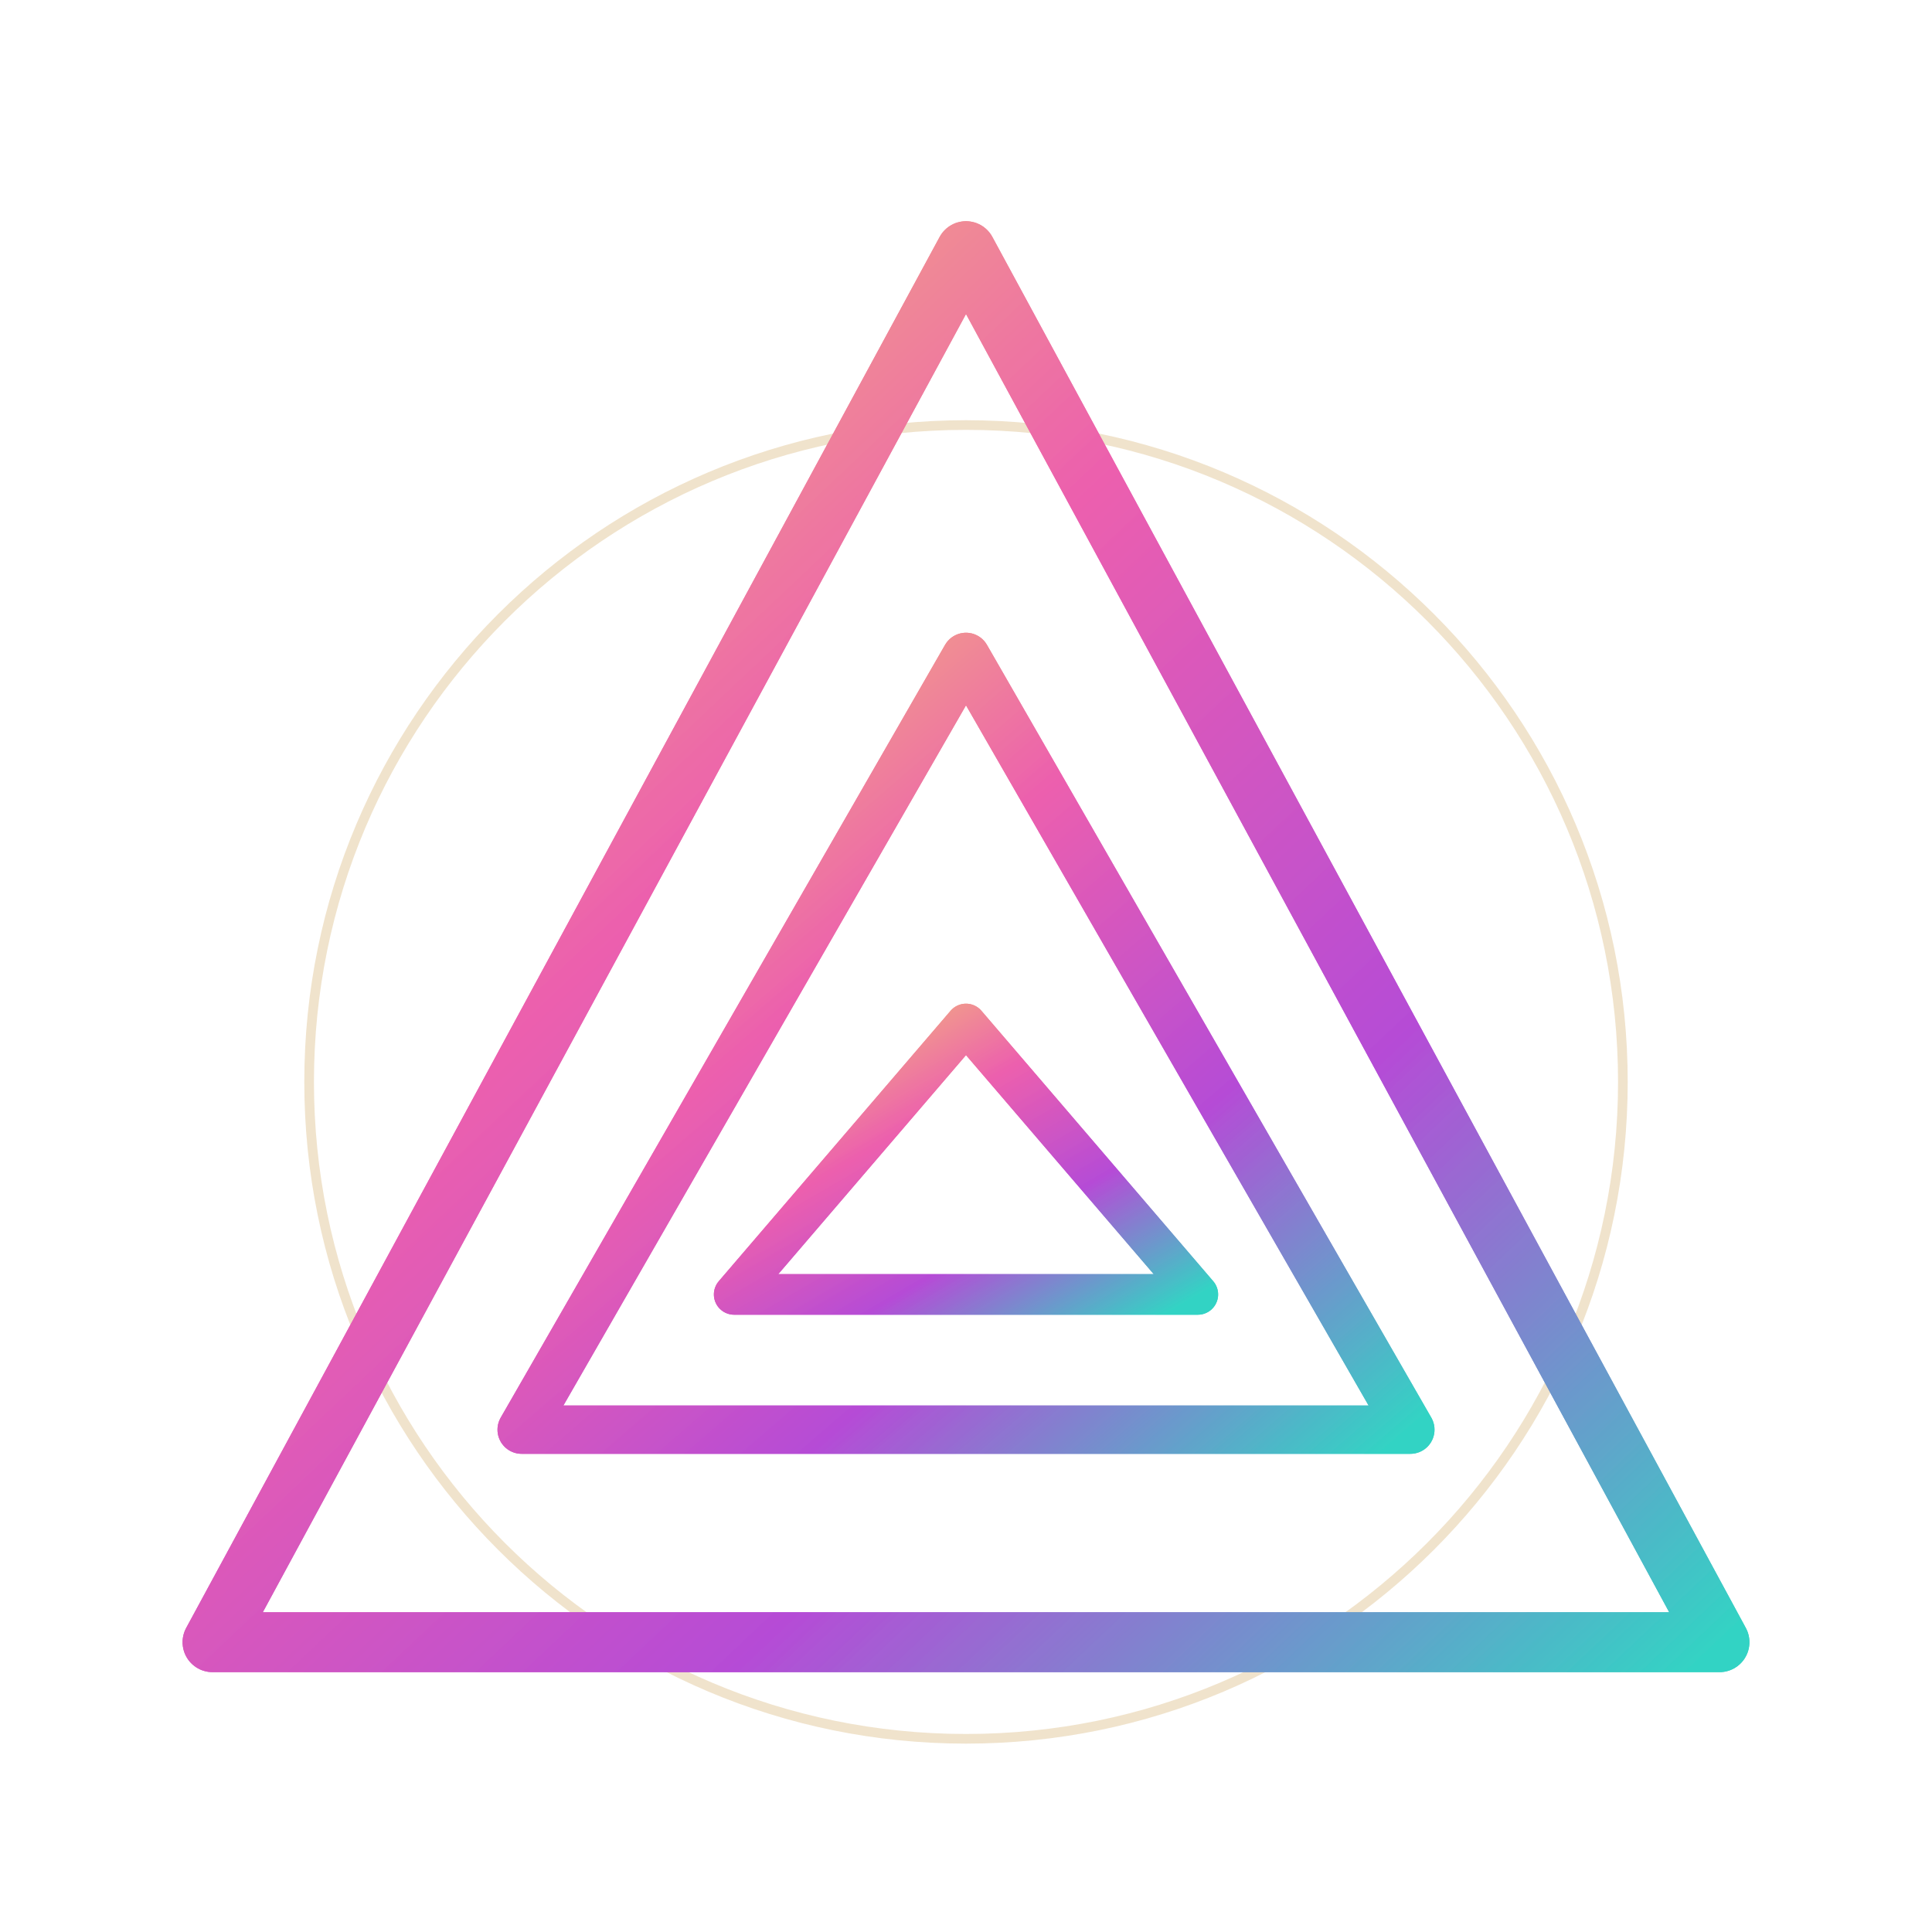
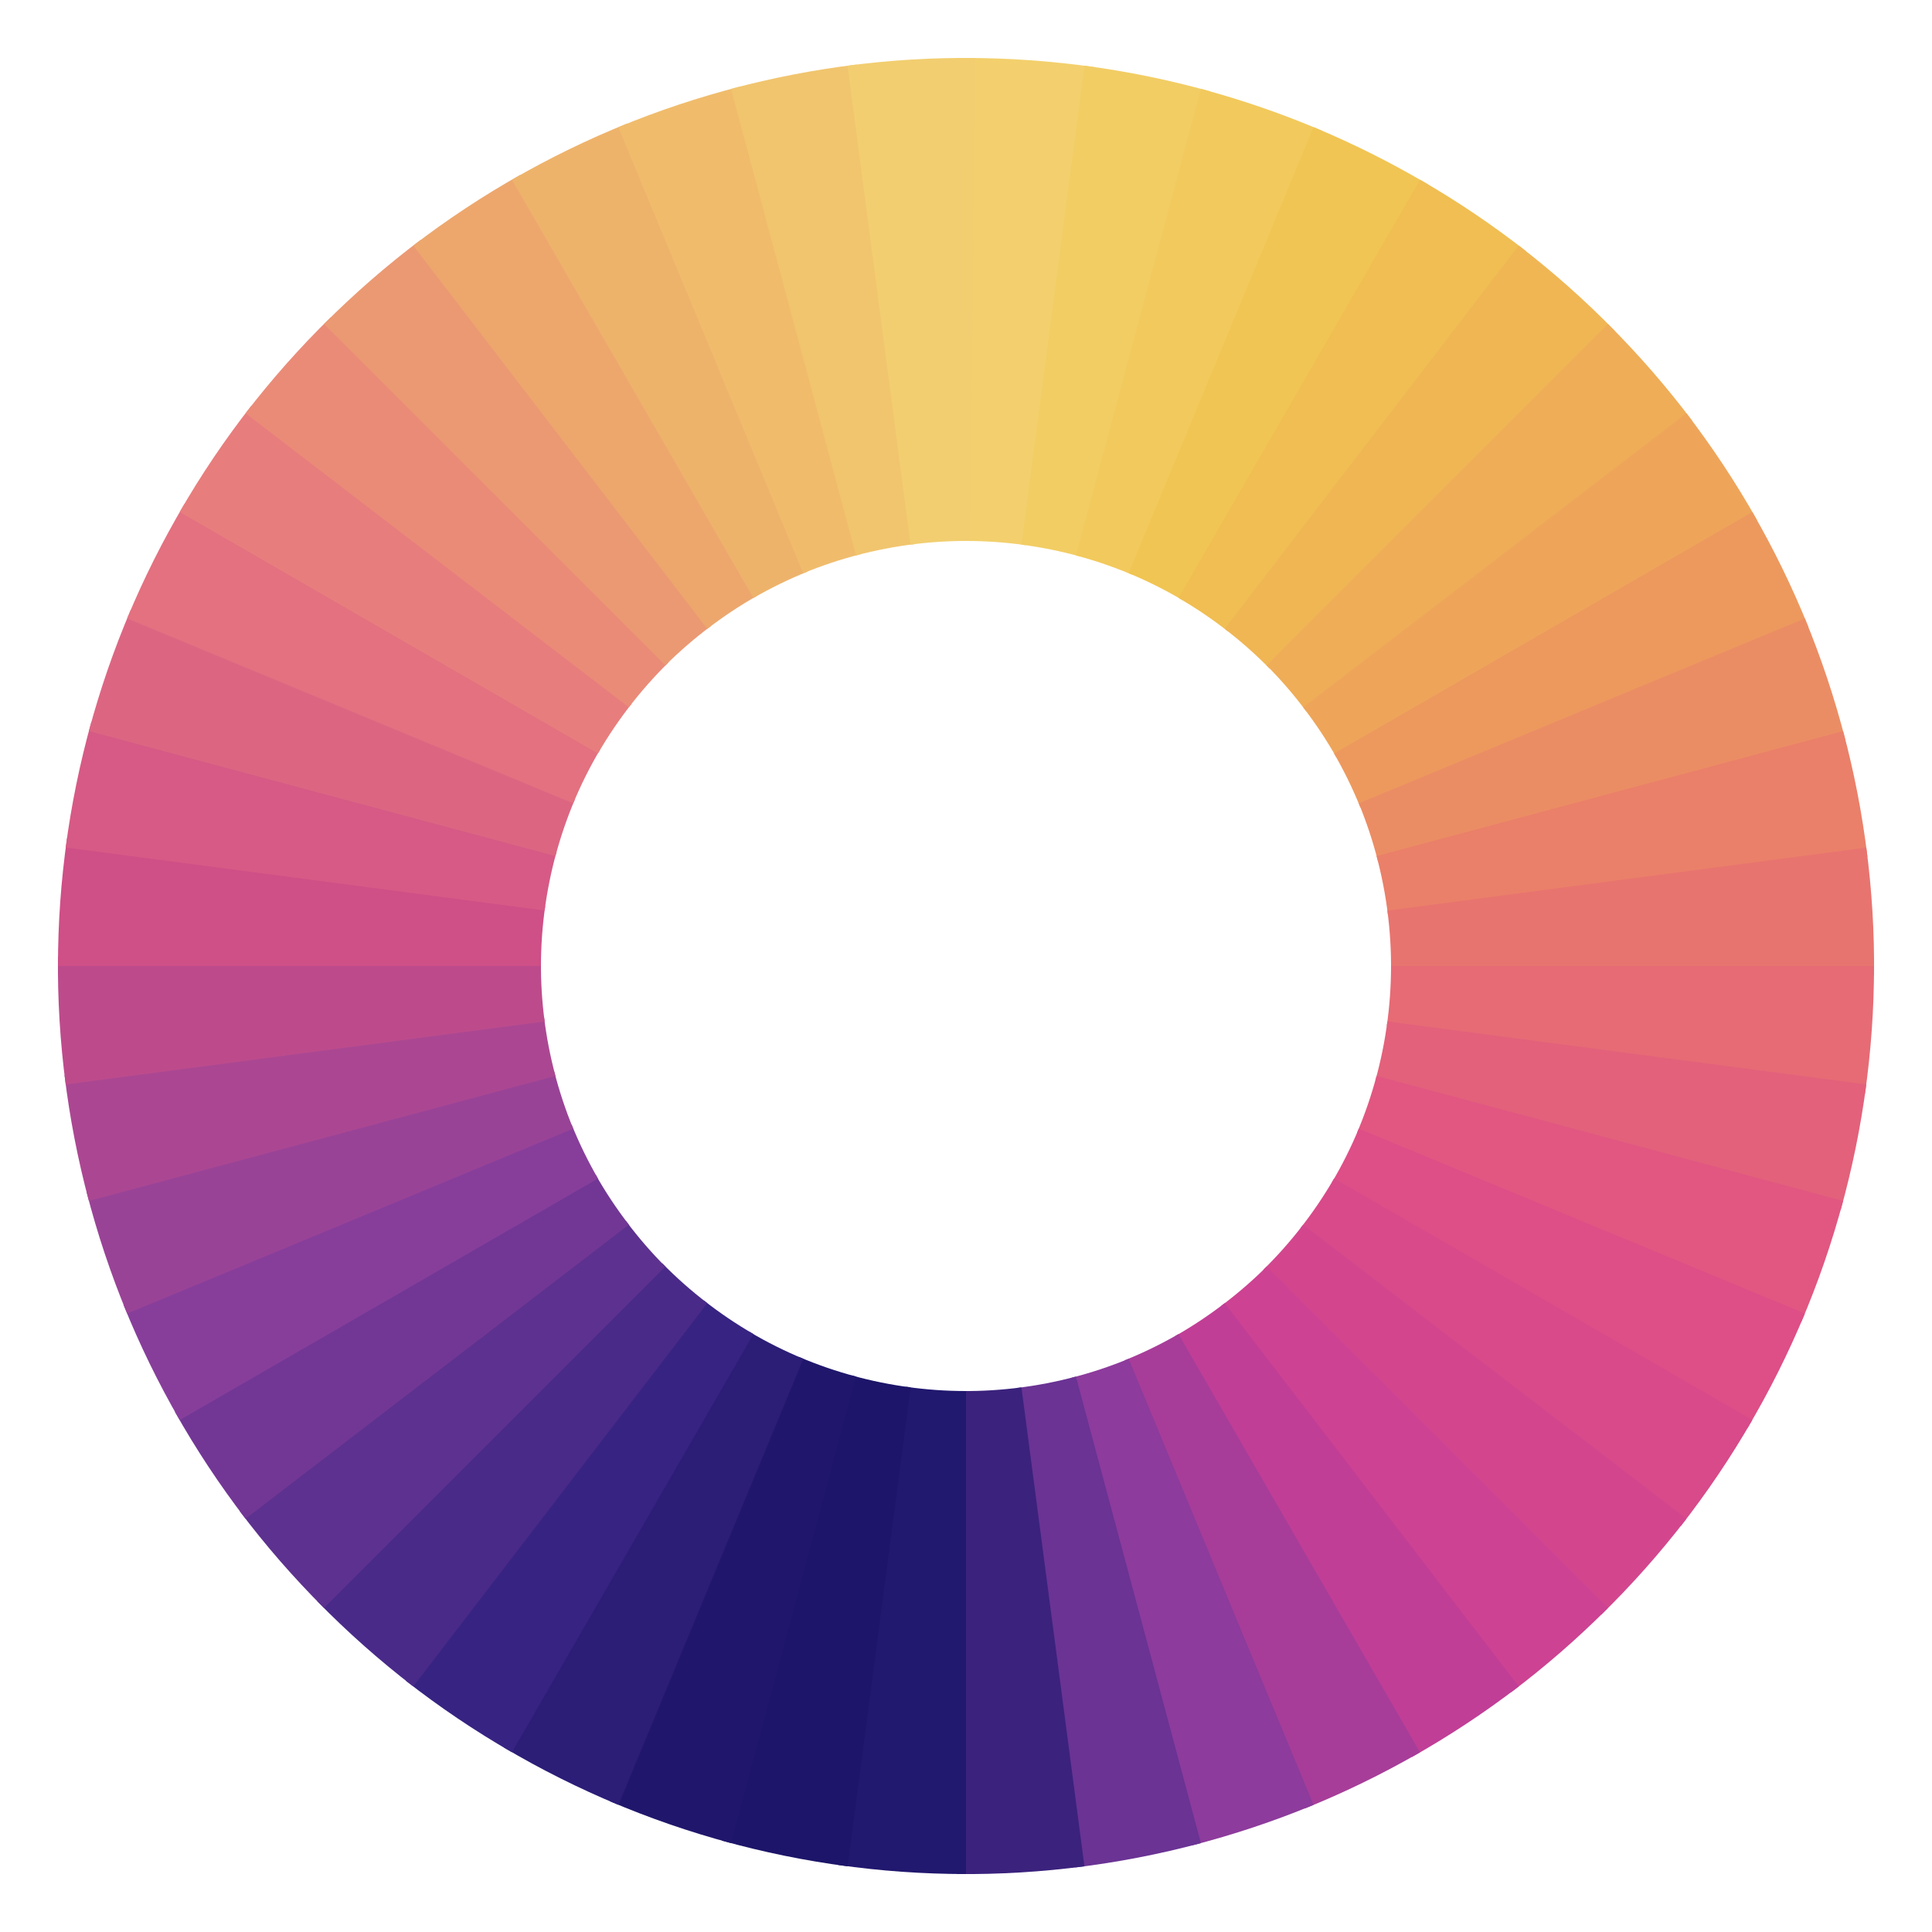
<svg xmlns="http://www.w3.org/2000/svg" viewBox="0 0 100 100" role="img" aria-label="Aura Experience">
-   <defs>
-     <linearGradient id="aura" x1="0" y1="0" x2="1" y2="1">
-       <stop offset="0%" stop-color="#f6d36b" />
-       <stop offset="38%" stop-color="#ec5fae" />
-       <stop offset="68%" stop-color="#b54cd6" />
-       <stop offset="100%" stop-color="#33d3c4" />
-     </linearGradient>
-     <filter id="glow" x="-30%" y="-30%" width="160%" height="160%">
-       <feGaussianBlur stdDev="1.4" result="b" />
-       <feMerge>
-         <feMergeNode in="b" />
-         <feMergeNode in="SourceGraphic" />
-       </feMerge>
-     </filter>
-   </defs>
-   <circle cx="50" cy="56" r="34" fill="none" stroke="#d4af6e" stroke-width="0.5" opacity="0.35" />
-   <g fill="none" stroke="url(#aura)" stroke-linejoin="round" filter="url(#glow)">
-     <path d="M50 13 L89 85 L11 85 Z" stroke-width="3.1" />
-     <path d="M50 34 L73 74 L27 74 Z" stroke-width="2.5" />
-     <path d="M50 53 L62 67 L38 67 Z" stroke-width="2.1" />
+   <g>
+     <path d="M50.00 3.00 A47 47 0 0 1 56.62 3.47 L53.10 28.22 A22 22 0 0 0 50.00 28.00 Z" fill="#f3d06d" />
+     <path d="M56.13 3.40 A47 47 0 0 1 62.64 4.73 L55.92 28.81 A22 22 0 0 0 52.87 28.19 Z" fill="#f2cd64" />
+     <path d="M62.16 4.60 A47 47 0 0 1 68.44 6.77 L58.63 29.76 A22 22 0 0 0 55.69 28.75 Z" fill="#f2c95c" />
+     <path d="M67.99 6.58 A47 47 0 0 1 73.92 9.55 L61.20 31.06 A22 22 0 0 0 58.42 29.67 Z" fill="#f1c553" />
+     <path d="M73.50 9.30 A47 47 0 0 1 79.00 13.01 L63.57 32.69 A22 22 0 0 0 61.00 30.95 Z" fill="#f0be52" />
+     <path d="M78.61 12.71 A47 47 0 0 1 83.58 17.12 L65.72 34.61 A22 22 0 0 0 63.39 32.55 Z" fill="#f0b654" />
+     <path d="M83.23 16.77 A47 47 0 0 1 87.59 21.78 L67.59 36.79 A22 22 0 0 0 65.56 34.44 Z" fill="#efad57" />
+     <path d="M87.29 21.39 A47 47 0 0 1 90.95 26.93 L69.17 39.20 A22 22 0 0 0 67.45 36.61 Z" fill="#eea55a" />
+     <path d="M90.70 26.50 A47 47 0 0 1 93.61 32.47 L70.41 41.79 A22 22 0 0 0 69.05 39.00 Z" fill="#ed995e" />
+     <path d="M93.42 32.01 A47 47 0 0 1 95.52 38.31 L71.31 44.53 A22 22 0 0 0 70.33 41.58 Z" fill="#eb8d64" />
+     <path d="M95.40 37.84 A47 47 0 0 1 96.66 44.35 L71.84 47.36 A22 22 0 0 0 71.25 44.31 Z" fill="#ea8069" />
+     <path d="M96.60 43.87 A47 47 0 0 1 97.00 50.49 L72.00 50.23 A22 22 0 0 0 71.81 47.13 Z" fill="#e8746f" />
+     <path d="M97.00 50.00 A47 47 0 0 1 96.53 56.62 L71.78 53.10 A22 22 0 0 0 72.00 50.00 Z" fill="#e66b75" />
+     <path d="M96.60 56.13 A47 47 0 0 1 95.27 62.64 L71.19 55.92 A22 22 0 0 0 71.81 52.87 Z" fill="#e3617b" />
+     <path d="M95.40 62.16 A47 47 0 0 1 93.23 68.44 L70.24 58.63 A22 22 0 0 0 71.25 55.69 Z" fill="#e15781" />
+     <path d="M93.42 67.99 A47 47 0 0 1 90.45 73.92 L68.94 61.20 A22 22 0 0 0 70.33 58.42 Z" fill="#de4e87" />
+     <path d="M90.70 73.50 A47 47 0 0 1 86.99 79.00 L67.31 63.57 A22 22 0 0 0 69.05 61.00 Z" fill="#d84a8a" />
+     <path d="M87.29 78.61 A47 47 0 0 1 82.88 83.58 L65.39 65.72 A22 22 0 0 0 67.45 63.39 Z" fill="#d3468e" />
+     <path d="M83.23 83.23 A47 47 0 0 1 78.22 87.59 L63.21 67.59 A22 22 0 0 0 65.56 65.56 Z" fill="#cd4292" />
+     <path d="M78.61 87.29 A47 47 0 0 1 73.07 90.95 L60.80 69.17 A22 22 0 0 0 63.39 67.45 Z" fill="#c13e96" />
+     <path d="M73.50 90.70 A47 47 0 0 1 67.53 93.61 L58.21 70.41 A22 22 0 0 0 61.00 69.05 Z" fill="#a73d99" />
+     <path d="M67.99 93.42 A47 47 0 0 1 61.69 95.52 L55.47 71.31 A22 22 0 0 0 58.42 70.33 Z" fill="#8d3b9c" />
+     <path d="M62.16 95.40 A47 47 0 0 1 55.65 96.66 L52.64 71.84 A22 22 0 0 0 55.69 71.25 Z" fill="#6a3394" />
+     <path d="M56.13 96.60 A47 47 0 0 1 49.51 97.00 L49.77 72.00 A22 22 0 0 0 52.87 71.81 Z" fill="#3b227d" />
+     <path d="M50.00 97.00 A47 47 0 0 1 43.38 96.53 L46.90 71.78 A22 22 0 0 0 50.00 72.00 Z" fill="#21186f" />
+     <path d="M43.87 96.60 A47 47 0 0 1 37.36 95.27 L44.08 71.19 A22 22 0 0 0 47.13 71.81 Z" fill="#1c1569" />
+     <path d="M37.84 95.40 A47 47 0 0 1 31.56 93.23 L41.37 70.24 A22 22 0 0 0 44.31 71.25 Z" fill="#20176c" />
+     <path d="M32.01 93.42 A47 47 0 0 1 26.08 90.45 L38.80 68.94 A22 22 0 0 0 41.58 70.33 Z" fill="#2c1d77" />
+     <path d="M26.50 90.70 A47 47 0 0 1 21.00 86.99 L36.43 67.31 A22 22 0 0 0 39.00 69.05 Z" fill="#372382" />
+     <path d="M21.39 87.29 A47 47 0 0 1 16.42 82.88 L34.28 65.39 A22 22 0 0 0 36.61 67.45 Z" fill="#492a89" />
+     <path d="M16.77 83.23 A47 47 0 0 1 12.41 78.22 L32.41 63.21 A22 22 0 0 0 34.44 65.56 Z" fill="#5d318f" />
+     <path d="M12.71 78.61 A47 47 0 0 1 9.05 73.07 L30.83 60.80 A22 22 0 0 0 32.55 63.39 Z" fill="#723795" />
+     <path d="M9.30 73.50 A47 47 0 0 1 6.39 67.53 L29.59 58.21 A22 22 0 0 0 30.95 61.00 Z" fill="#873e9b" />
+     <path d="M6.58 67.99 A47 47 0 0 1 4.48 61.69 L28.69 55.47 A22 22 0 0 0 29.67 58.42 Z" fill="#994397" />
+     <path d="M4.60 62.16 A47 47 0 0 1 3.34 55.65 L28.16 52.64 A22 22 0 0 0 28.75 55.69 Z" fill="#ab4792" />
+     <path d="M3.40 56.13 A47 47 0 0 1 3.00 49.51 L28.00 49.77 A22 22 0 0 0 28.19 52.87 Z" fill="#bd4b8c" />
+     <path d="M3.00 50.00 A47 47 0 0 1 3.47 43.38 L28.22 46.90 A22 22 0 0 0 28.00 50.00 Z" fill="#cf4f87" />
+     <path d="M3.40 43.87 A47 47 0 0 1 4.73 37.36 L28.81 44.08 A22 22 0 0 0 28.19 47.13 Z" fill="#d65a85" />
+     <path d="M4.60 37.84 A47 47 0 0 1 6.77 31.56 L29.76 41.37 A22 22 0 0 0 28.75 44.31 Z" fill="#dc6682" />
+     <path d="M6.58 32.01 A47 47 0 0 1 9.55 26.08 L31.06 38.80 A22 22 0 0 0 29.67 41.58 Z" fill="#e37180" />
+     <path d="M9.30 26.50 A47 47 0 0 1 13.01 21.00 L32.69 36.43 A22 22 0 0 0 30.95 39.00 Z" fill="#e87d7d" />
+     <path d="M12.71 21.39 A47 47 0 0 1 17.12 16.42 L34.61 34.28 A22 22 0 0 0 32.55 36.61 Z" fill="#ea8b78" />
+     <path d="M16.77 16.77 A47 47 0 0 1 21.78 12.41 L36.79 32.41 A22 22 0 0 0 34.44 34.44 Z" fill="#eb9973" />
+     <path d="M21.39 12.71 A47 47 0 0 1 26.93 9.05 L39.20 30.83 A22 22 0 0 0 36.61 32.55 Z" fill="#eda76d" />
+     <path d="M26.50 9.30 A47 47 0 0 1 32.47 6.39 L41.79 29.59 A22 22 0 0 0 39.00 30.95 Z" fill="#eeb36b" />
+     <path d="M32.01 6.58 A47 47 0 0 1 38.31 4.48 L44.53 28.69 A22 22 0 0 0 41.58 29.67 Z" fill="#f0bc6c" />
+     <path d="M37.84 4.60 A47 47 0 0 1 44.35 3.34 L47.36 28.16 A22 22 0 0 0 44.31 28.75 Z" fill="#f1c56e" />
+     <path d="M43.87 3.40 A47 47 0 0 1 50.49 3.00 L50.23 28.00 A22 22 0 0 0 47.13 28.19 Z" fill="#f2ce70" />
  </g>
</svg>
